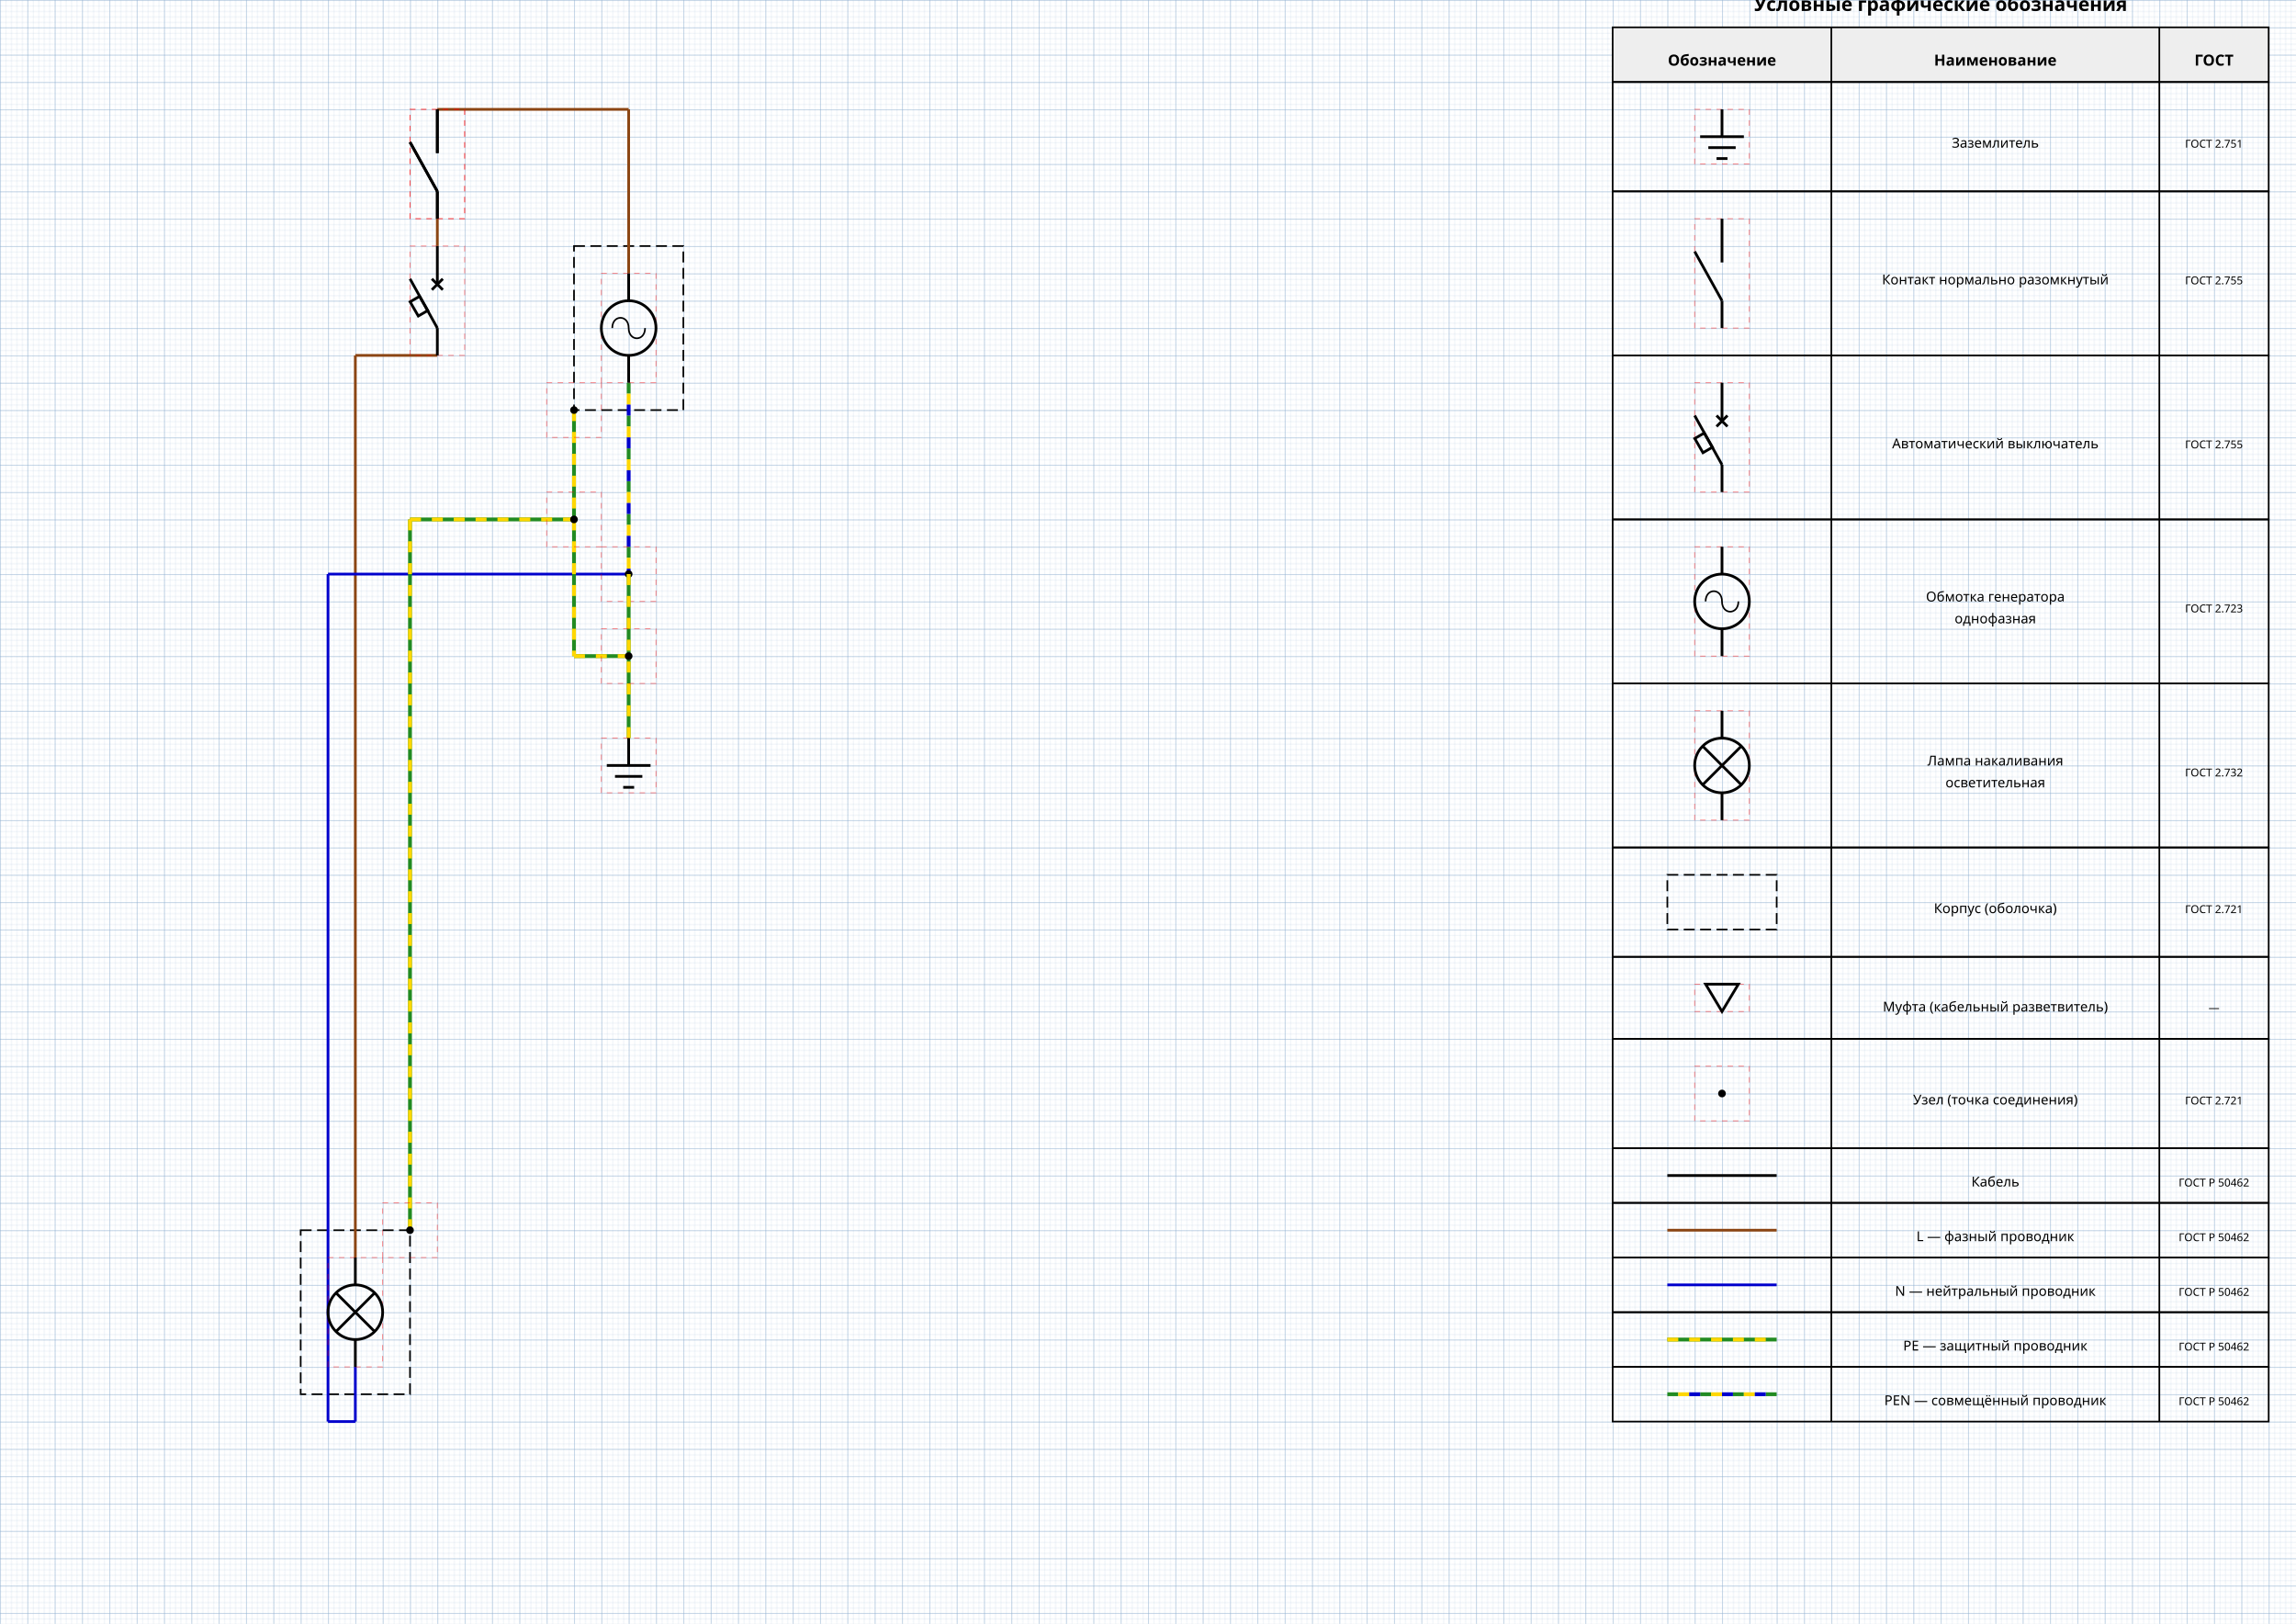
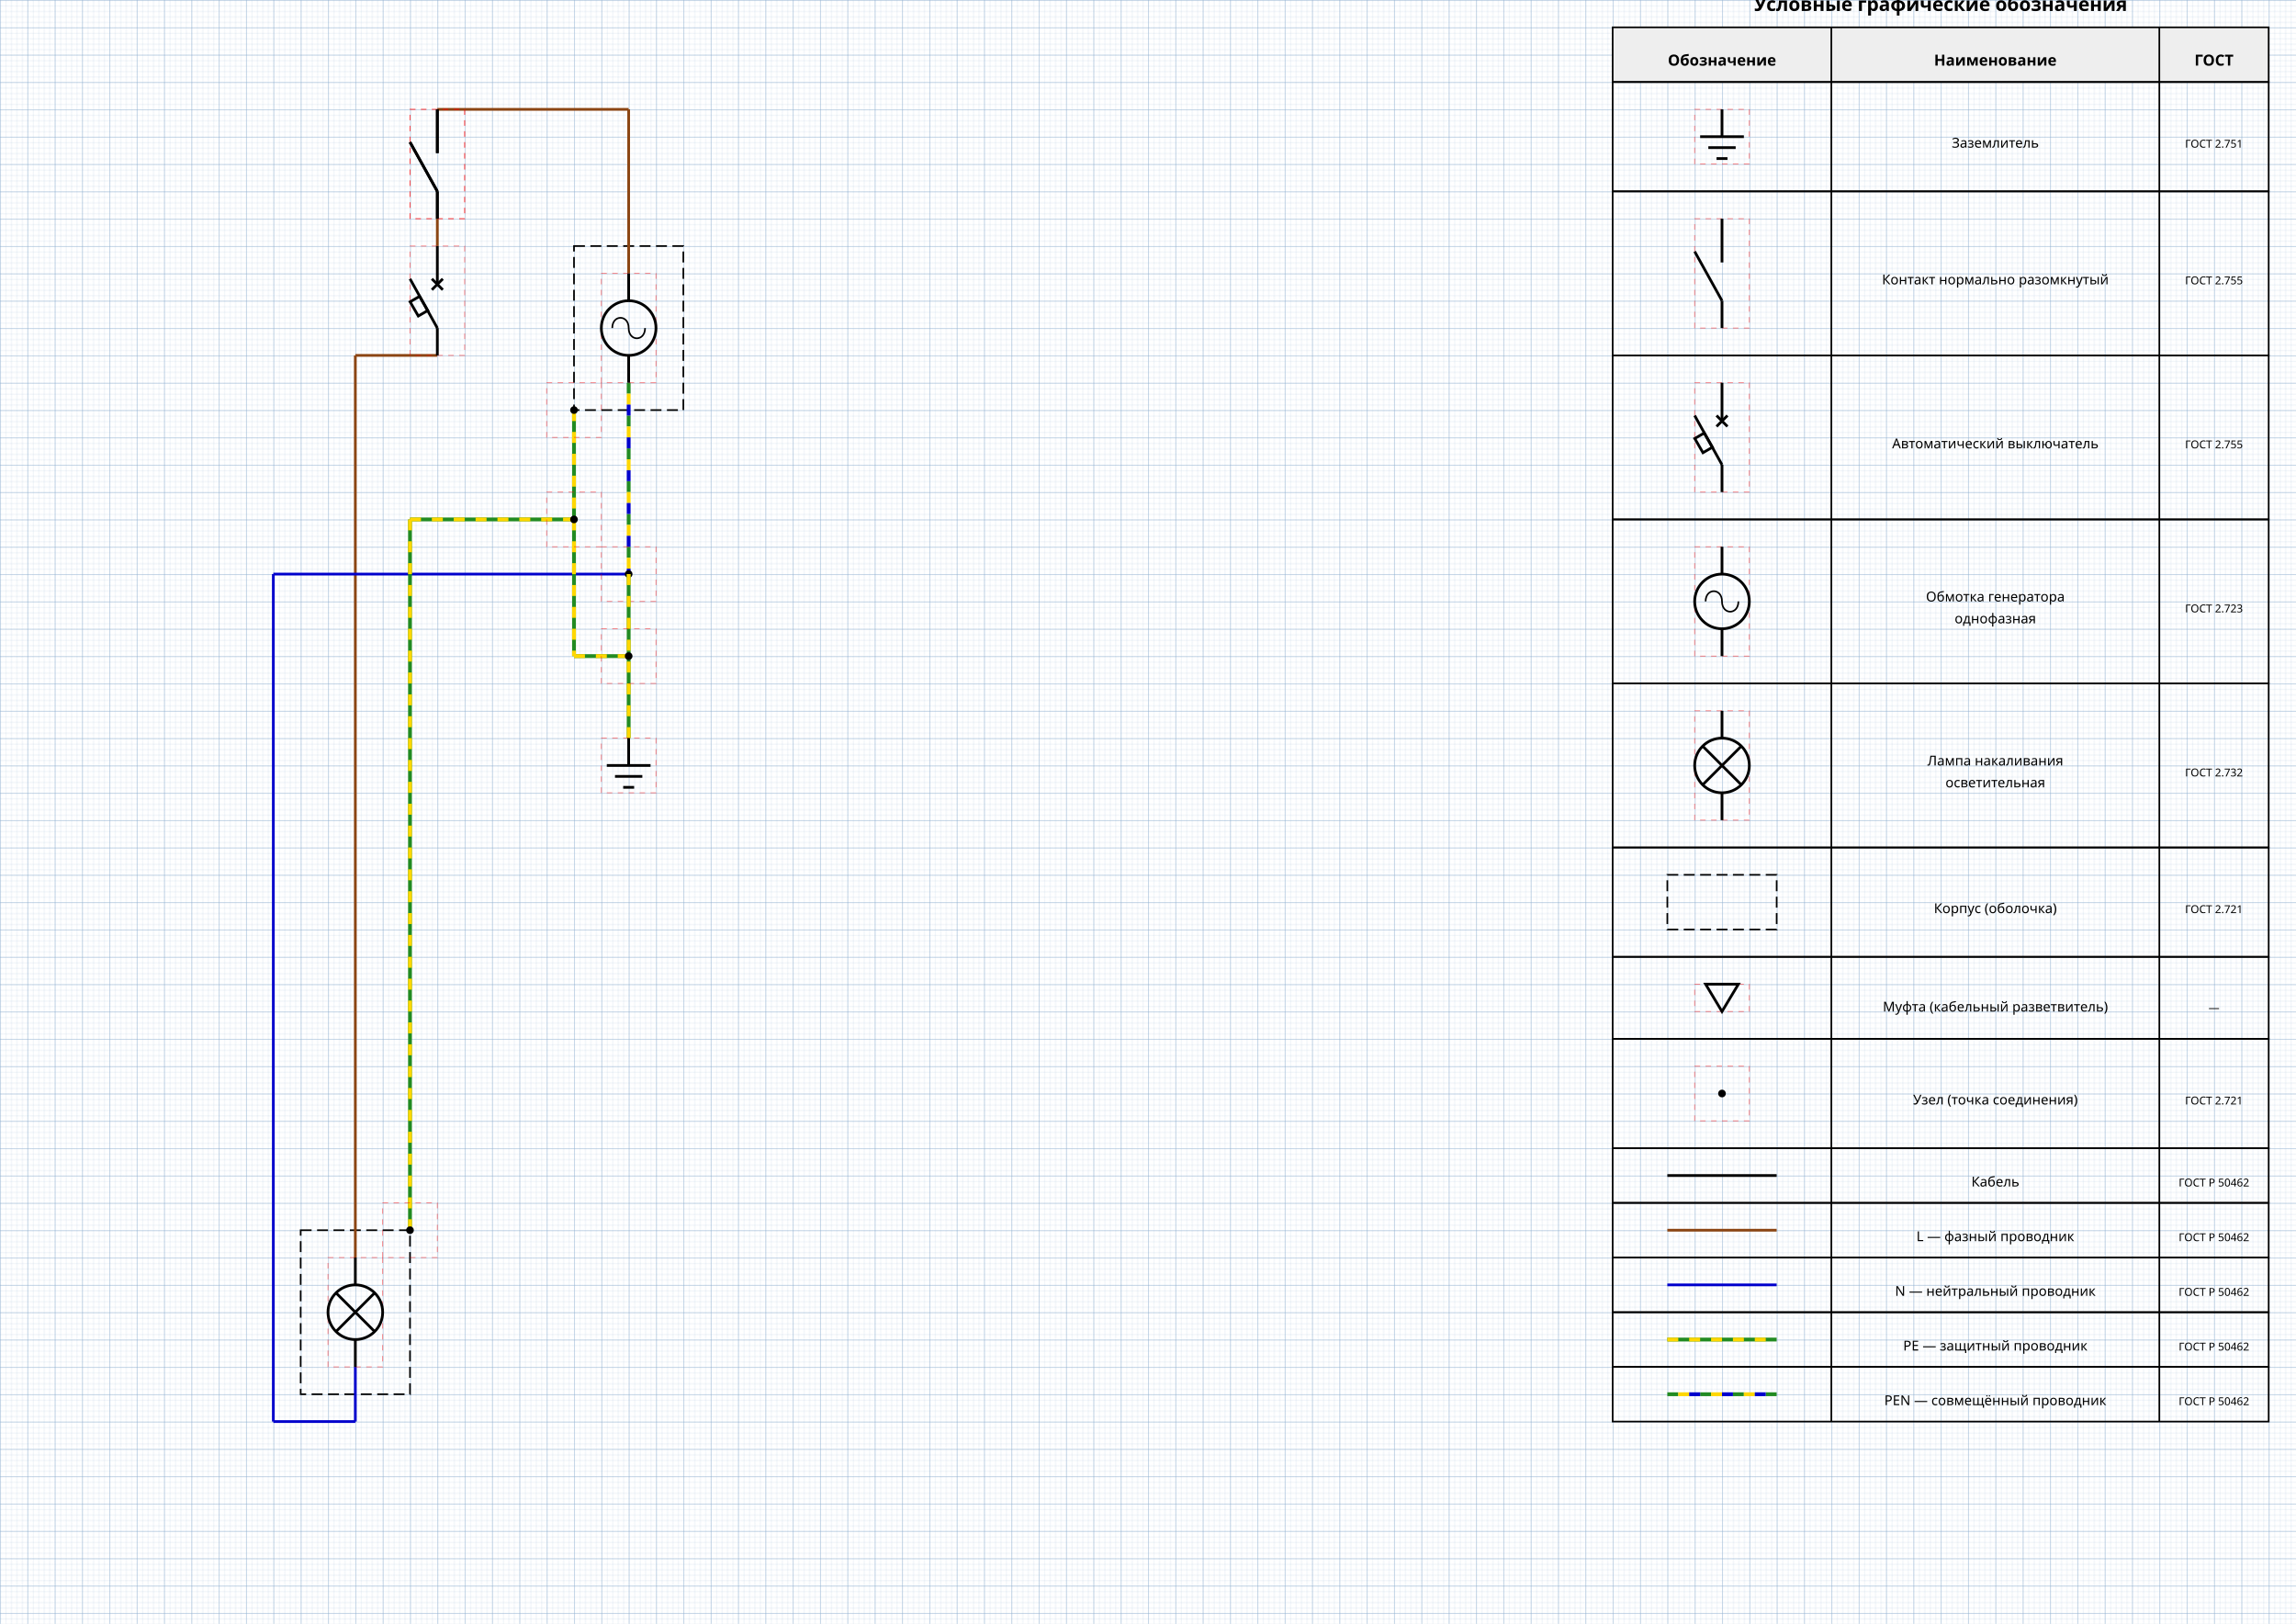
<svg xmlns="http://www.w3.org/2000/svg" width="420mm" height="297mm" viewBox="0 0 420 297">
  <rect width="420" height="297" fill="white" />
  <defs>
    <pattern id="mm1" width="1" height="1" patternUnits="userSpaceOnUse">
      <line x1="0" y1="0" x2="0" y2="1" stroke="#c8d8e8" stroke-width="0.1" />
      <line x1="0" y1="0" x2="1" y2="0" stroke="#c8d8e8" stroke-width="0.1" />
    </pattern>
    <pattern id="mm5" width="5" height="5" patternUnits="userSpaceOnUse">
      <rect width="5" height="5" fill="url(#mm1)" />
      <line x1="0" y1="0" x2="0" y2="5" stroke="#90b0d0" stroke-width="0.15" />
      <line x1="0" y1="0" x2="5" y2="0" stroke="#90b0d0" stroke-width="0.15" />
    </pattern>
    <symbol id="ugo-node" overflow="visible">
      <rect x="-5" y="-5" width="10" height="10" fill="none" stroke="red" stroke-width="0.15" stroke-dasharray="1,1" opacity="0.5" />
      <circle cx="0" cy="0" r="0.7" fill="black" stroke="none" />
    </symbol>
    <symbol id="ugo-ground" overflow="visible">
      <rect x="-5" y="0" width="10" height="10" fill="none" stroke="red" stroke-width="0.15" stroke-dasharray="1,1" opacity="0.5" />
      <g stroke="black" stroke-width="0.5">
        <line x1="0" y1="0" x2="0" y2="5" />
        <line x1="-4" y1="5" x2="4" y2="5" />
        <line x1="-2.5" y1="7" x2="2.5" y2="7" />
        <line x1="-1" y1="9" x2="1" y2="9" />
      </g>
    </symbol>
    <symbol id="ugo-contact" overflow="visible">
      <rect x="-5" y="0" width="10" height="20" fill="none" stroke="red" stroke-width="0.15" stroke-dasharray="1,1" opacity="0.5" />
      <g stroke="black" stroke-width="0.5" fill="none">
        <line x1="0" y1="0" x2="0" y2="8" />
        <line x1="0" y1="15" x2="-5" y2="6" />
        <line x1="0" y1="15" x2="0" y2="20" />
      </g>
    </symbol>
    <symbol id="ugo-breaker" overflow="visible">
      <rect x="-5" y="0" width="10" height="20" fill="none" stroke="red" stroke-width="0.15" stroke-dasharray="1,1" opacity="0.5" />
      <g stroke="black" stroke-width="0.5" fill="none">
        <line x1="0" y1="0" x2="0" y2="7" />
        <line x1="-1" y1="6" x2="1" y2="8" />
        <line x1="-1" y1="8" x2="1" y2="6" />
        <line x1="0" y1="15" x2="-5" y2="6" />
        <rect x="-2" y="-1.5" width="2" height="3" fill="none" stroke="black" stroke-width="0.5" transform="translate(-2.5, 10.5) rotate(-30)" />
        <line x1="0" y1="15" x2="0" y2="20" />
      </g>
    </symbol>
    <symbol id="ugo-generator" overflow="visible">
      <rect x="-5" y="0" width="10" height="20" fill="none" stroke="red" stroke-width="0.15" stroke-dasharray="1,1" opacity="0.5" />
      <g stroke="black" stroke-width="0.5" fill="none">
        <line x1="0" y1="0" x2="0" y2="5" />
        <circle cx="0" cy="10" r="5" />
        <path d="M-3,10 C-3,7.5 0,7.5 0,10 S3,12.5 3,10" stroke-width="0.3" />
        <line x1="0" y1="15" x2="0" y2="20" />
      </g>
    </symbol>
    <symbol id="ugo-lamp" overflow="visible">
      <rect x="-5" y="0" width="10" height="20" fill="none" stroke="red" stroke-width="0.15" stroke-dasharray="1,1" opacity="0.5" />
      <g stroke="black" stroke-width="0.5" fill="none">
        <line x1="0" y1="0" x2="0" y2="5" />
        <circle cx="0" cy="10" r="5" />
        <line x1="-3.5" y1="6.5" x2="3.5" y2="13.5" />
        <line x1="3.5" y1="6.5" x2="-3.5" y2="13.5" />
        <line x1="0" y1="15" x2="0" y2="20" />
      </g>
    </symbol>
    <symbol id="ugo-mufta" overflow="visible">
      <rect x="-5" y="0" width="10" height="5" fill="none" stroke="red" stroke-width="0.15" stroke-dasharray="1,1" opacity="0.5" />
      <polygon points="-3,0 3,0 0,5" stroke="black" stroke-width="0.5" fill="none" />
    </symbol>
  </defs>
  <rect width="420" height="297" fill="url(#mm5)" />
  <rect x="55" y="225" width="20" height="30" fill="none" stroke="black" stroke-width="0.3" stroke-dasharray="2,1" />
  <rect x="105" y="45" width="20" height="30" fill="none" stroke="black" stroke-width="0.3" stroke-dasharray="2,1" />
  <g stroke="#8B4513" stroke-width="0.5">
    <line x1="80" y1="65" x2="65" y2="65" />
    <line x1="65" y1="65" x2="65" y2="230" />
    <line x1="80" y1="40" x2="80" y2="45" />
    <line x1="80" y1="20" x2="115" y2="20" />
    <line x1="115" y1="20" x2="115" y2="50" />
  </g>
  <use href="#ugo-contact" x="80" y="20" />
  <use href="#ugo-breaker" x="80" y="45" />
  <g stroke="#0000CC" stroke-width="0.5">
-     <line x1="60" y1="105" x2="115" y2="105" />
+     <line x1="50" y1="105" x2="115" y2="105" />
    <line x1="65" y1="250" x2="65" y2="260" />
-     <line x1="65" y1="260" x2="60" y2="260" />
-     <line x1="60" y1="260" x2="60" y2="105" />
+     <line x1="65" y1="260" x2="50" y2="260" />
+     <line x1="50" y1="260" x2="50" y2="105" />
  </g>
  <g stroke-width="0.7">
    <line x1="115" y1="70" x2="115" y2="105" stroke="#228B22" stroke-dasharray="2,4" stroke-dashoffset="0" />
    <line x1="115" y1="70" x2="115" y2="105" stroke="#FFD700" stroke-dasharray="2,4" stroke-dashoffset="4" />
    <line x1="115" y1="70" x2="115" y2="105" stroke="#0000CC" stroke-dasharray="2,4" stroke-dashoffset="2" />
  </g>
  <use href="#ugo-node" x="115" y="105" />
  <g stroke-width="0.7">
    <line x1="115" y1="105" x2="115" y2="135" stroke="#228B22" />
    <line x1="115" y1="105" x2="115" y2="135" stroke="#FFD700" stroke-dasharray="2,2" />
  </g>
  <g stroke-width="0.7">
    <line x1="75" y1="225" x2="75" y2="95" stroke="#228B22" />
    <line x1="75" y1="95" x2="105" y2="95" stroke="#228B22" />
    <line x1="105" y1="75" x2="105" y2="120" stroke="#228B22" />
    <line x1="105" y1="120" x2="115" y2="120" stroke="#228B22" />
    <line x1="75" y1="225" x2="75" y2="95" stroke="#FFD700" stroke-dasharray="2,2" />
    <line x1="75" y1="95" x2="105" y2="95" stroke="#FFD700" stroke-dasharray="2,2" />
    <line x1="105" y1="75" x2="105" y2="120" stroke="#FFD700" stroke-dasharray="2,2" />
    <line x1="105" y1="120" x2="115" y2="120" stroke="#FFD700" stroke-dasharray="2,2" />
  </g>
  <use href="#ugo-node" x="75" y="225" />
  <use href="#ugo-node" x="105" y="95" />
  <use href="#ugo-node" x="105" y="75" />
  <use href="#ugo-node" x="115" y="120" />
  <use href="#ugo-generator" x="115" y="50" />
  <use href="#ugo-lamp" x="65" y="230" />
  <use href="#ugo-contact" x="80" y="20" />
  <use href="#ugo-ground" x="115" y="135" />
  <g transform="translate(295, 5)" stroke="black" stroke-width="0.3" font-family="sans-serif">
    <text x="60" y="-3" font-size="3.5" font-weight="bold" text-anchor="middle" stroke="none" fill="black">Условные графические обозначения</text>
    <rect x="0" y="0" width="120" height="10" fill="#eee" stroke="black" />
    <text x="20" y="7" font-size="2.8" text-anchor="middle" stroke="none" fill="black" font-weight="bold">Обозначение</text>
    <text x="70" y="7" font-size="2.8" text-anchor="middle" stroke="none" fill="black" font-weight="bold">Наименование</text>
    <text x="110" y="7" font-size="2.8" text-anchor="middle" stroke="none" fill="black" font-weight="bold">ГОСТ</text>
    <line x1="40" y1="0" x2="40" y2="10" />
    <line x1="100" y1="0" x2="100" y2="10" />
    <rect x="0" y="10" width="120" height="20" fill="none" stroke="black" />
    <line x1="40" y1="10" x2="40" y2="30" />
    <line x1="100" y1="10" x2="100" y2="30" />
    <use href="#ugo-ground" x="20" y="15" />
    <text x="70" y="22" font-size="2.5" text-anchor="middle" stroke="none" fill="black">Заземлитель</text>
    <text x="110" y="22" font-size="2" text-anchor="middle" stroke="none" fill="black">ГОСТ 2.751</text>
    <rect x="0" y="30" width="120" height="30" fill="none" stroke="black" />
    <line x1="40" y1="30" x2="40" y2="60" />
    <line x1="100" y1="30" x2="100" y2="60" />
    <use href="#ugo-contact" x="20" y="35" />
    <text x="70" y="47" font-size="2.5" text-anchor="middle" stroke="none" fill="black">Контакт нормально разомкнутый</text>
    <text x="110" y="47" font-size="2" text-anchor="middle" stroke="none" fill="black">ГОСТ 2.755</text>
    <rect x="0" y="60" width="120" height="30" fill="none" stroke="black" />
    <line x1="40" y1="60" x2="40" y2="90" />
    <line x1="100" y1="60" x2="100" y2="90" />
    <use href="#ugo-breaker" x="20" y="65" />
    <text x="70" y="77" font-size="2.5" text-anchor="middle" stroke="none" fill="black">Автоматический выключатель</text>
    <text x="110" y="77" font-size="2" text-anchor="middle" stroke="none" fill="black">ГОСТ 2.755</text>
    <rect x="0" y="90" width="120" height="30" fill="none" stroke="black" />
    <line x1="40" y1="90" x2="40" y2="120" />
    <line x1="100" y1="90" x2="100" y2="120" />
    <use href="#ugo-generator" x="20" y="95" />
    <text x="70" y="105" font-size="2.5" text-anchor="middle" stroke="none" fill="black">Обмотка генератора</text>
    <text x="70" y="109" font-size="2.5" text-anchor="middle" stroke="none" fill="black">однофазная</text>
    <text x="110" y="107" font-size="2" text-anchor="middle" stroke="none" fill="black">ГОСТ 2.723</text>
    <rect x="0" y="120" width="120" height="30" fill="none" stroke="black" />
    <line x1="40" y1="120" x2="40" y2="150" />
    <line x1="100" y1="120" x2="100" y2="150" />
    <use href="#ugo-lamp" x="20" y="125" />
    <text x="70" y="135" font-size="2.5" text-anchor="middle" stroke="none" fill="black">Лампа накаливания</text>
    <text x="70" y="139" font-size="2.5" text-anchor="middle" stroke="none" fill="black">осветительная</text>
    <text x="110" y="137" font-size="2" text-anchor="middle" stroke="none" fill="black">ГОСТ 2.732</text>
    <rect x="0" y="150" width="120" height="20" fill="none" stroke="black" />
    <line x1="40" y1="150" x2="40" y2="170" />
    <line x1="100" y1="150" x2="100" y2="170" />
    <rect x="10" y="155" width="20" height="10" fill="none" stroke="black" stroke-dasharray="2,1" />
    <text x="70" y="162" font-size="2.5" text-anchor="middle" stroke="none" fill="black">Корпус (оболочка)</text>
    <text x="110" y="162" font-size="2" text-anchor="middle" stroke="none" fill="black">ГОСТ 2.721</text>
    <rect x="0" y="170" width="120" height="15" fill="none" stroke="black" />
    <line x1="40" y1="170" x2="40" y2="185" />
    <line x1="100" y1="170" x2="100" y2="185" />
    <use href="#ugo-mufta" x="20" y="175" />
    <text x="70" y="180" font-size="2.5" text-anchor="middle" stroke="none" fill="black">Муфта (кабельный разветвитель)</text>
    <text x="110" y="180" font-size="2" text-anchor="middle" stroke="none" fill="black">—</text>
    <rect x="0" y="185" width="120" height="20" fill="none" stroke="black" />
    <line x1="40" y1="185" x2="40" y2="205" />
    <line x1="100" y1="185" x2="100" y2="205" />
    <use href="#ugo-node" x="20" y="195" />
    <text x="70" y="197" font-size="2.5" text-anchor="middle" stroke="none" fill="black">Узел (точка соединения)</text>
    <text x="110" y="197" font-size="2" text-anchor="middle" stroke="none" fill="black">ГОСТ 2.721</text>
    <rect x="0" y="205" width="120" height="10" fill="none" stroke="black" />
    <line x1="40" y1="205" x2="40" y2="215" />
    <line x1="100" y1="205" x2="100" y2="215" />
    <line x1="10" y1="210" x2="30" y2="210" stroke="black" stroke-width="0.5" />
    <text x="70" y="212" font-size="2.5" text-anchor="middle" stroke="none" fill="black">Кабель</text>
    <text x="110" y="212" font-size="2" text-anchor="middle" stroke="none" fill="black">ГОСТ Р 50462</text>
    <rect x="0" y="215" width="120" height="10" fill="none" stroke="black" />
    <line x1="40" y1="215" x2="40" y2="225" />
    <line x1="100" y1="215" x2="100" y2="225" />
    <line x1="10" y1="220" x2="30" y2="220" stroke="#8B4513" stroke-width="0.5" />
    <text x="70" y="222" font-size="2.5" text-anchor="middle" stroke="none" fill="black">L — фазный проводник</text>
    <text x="110" y="222" font-size="2" text-anchor="middle" stroke="none" fill="black">ГОСТ Р 50462</text>
    <rect x="0" y="225" width="120" height="10" fill="none" stroke="black" />
    <line x1="40" y1="225" x2="40" y2="235" />
    <line x1="100" y1="225" x2="100" y2="235" />
    <line x1="10" y1="230" x2="30" y2="230" stroke="#0000CC" stroke-width="0.5" />
    <text x="70" y="232" font-size="2.5" text-anchor="middle" stroke="none" fill="black">N — нейтральный проводник</text>
    <text x="110" y="232" font-size="2" text-anchor="middle" stroke="none" fill="black">ГОСТ Р 50462</text>
    <rect x="0" y="235" width="120" height="10" fill="none" stroke="black" />
    <line x1="40" y1="235" x2="40" y2="245" />
    <line x1="100" y1="235" x2="100" y2="245" />
    <line x1="10" y1="240" x2="30" y2="240" stroke="#228B22" stroke-width="0.7" />
    <line x1="10" y1="240" x2="30" y2="240" stroke="#FFD700" stroke-width="0.7" stroke-dasharray="2,2" />
    <text x="70" y="242" font-size="2.5" text-anchor="middle" stroke="none" fill="black">PE — защитный проводник</text>
    <text x="110" y="242" font-size="2" text-anchor="middle" stroke="none" fill="black">ГОСТ Р 50462</text>
    <rect x="0" y="245" width="120" height="10" fill="none" stroke="black" />
    <line x1="40" y1="245" x2="40" y2="255" />
    <line x1="100" y1="245" x2="100" y2="255" />
    <line x1="10" y1="250" x2="30" y2="250" stroke="#228B22" stroke-width="0.7" stroke-dasharray="2,4" stroke-dashoffset="0" />
    <line x1="10" y1="250" x2="30" y2="250" stroke="#FFD700" stroke-width="0.7" stroke-dasharray="2,4" stroke-dashoffset="4" />
    <line x1="10" y1="250" x2="30" y2="250" stroke="#0000CC" stroke-width="0.7" stroke-dasharray="2,4" stroke-dashoffset="2" />
    <text x="70" y="252" font-size="2.5" text-anchor="middle" stroke="none" fill="black">PEN — совмещённый проводник</text>
    <text x="110" y="252" font-size="2" text-anchor="middle" stroke="none" fill="black">ГОСТ Р 50462</text>
  </g>
</svg>
